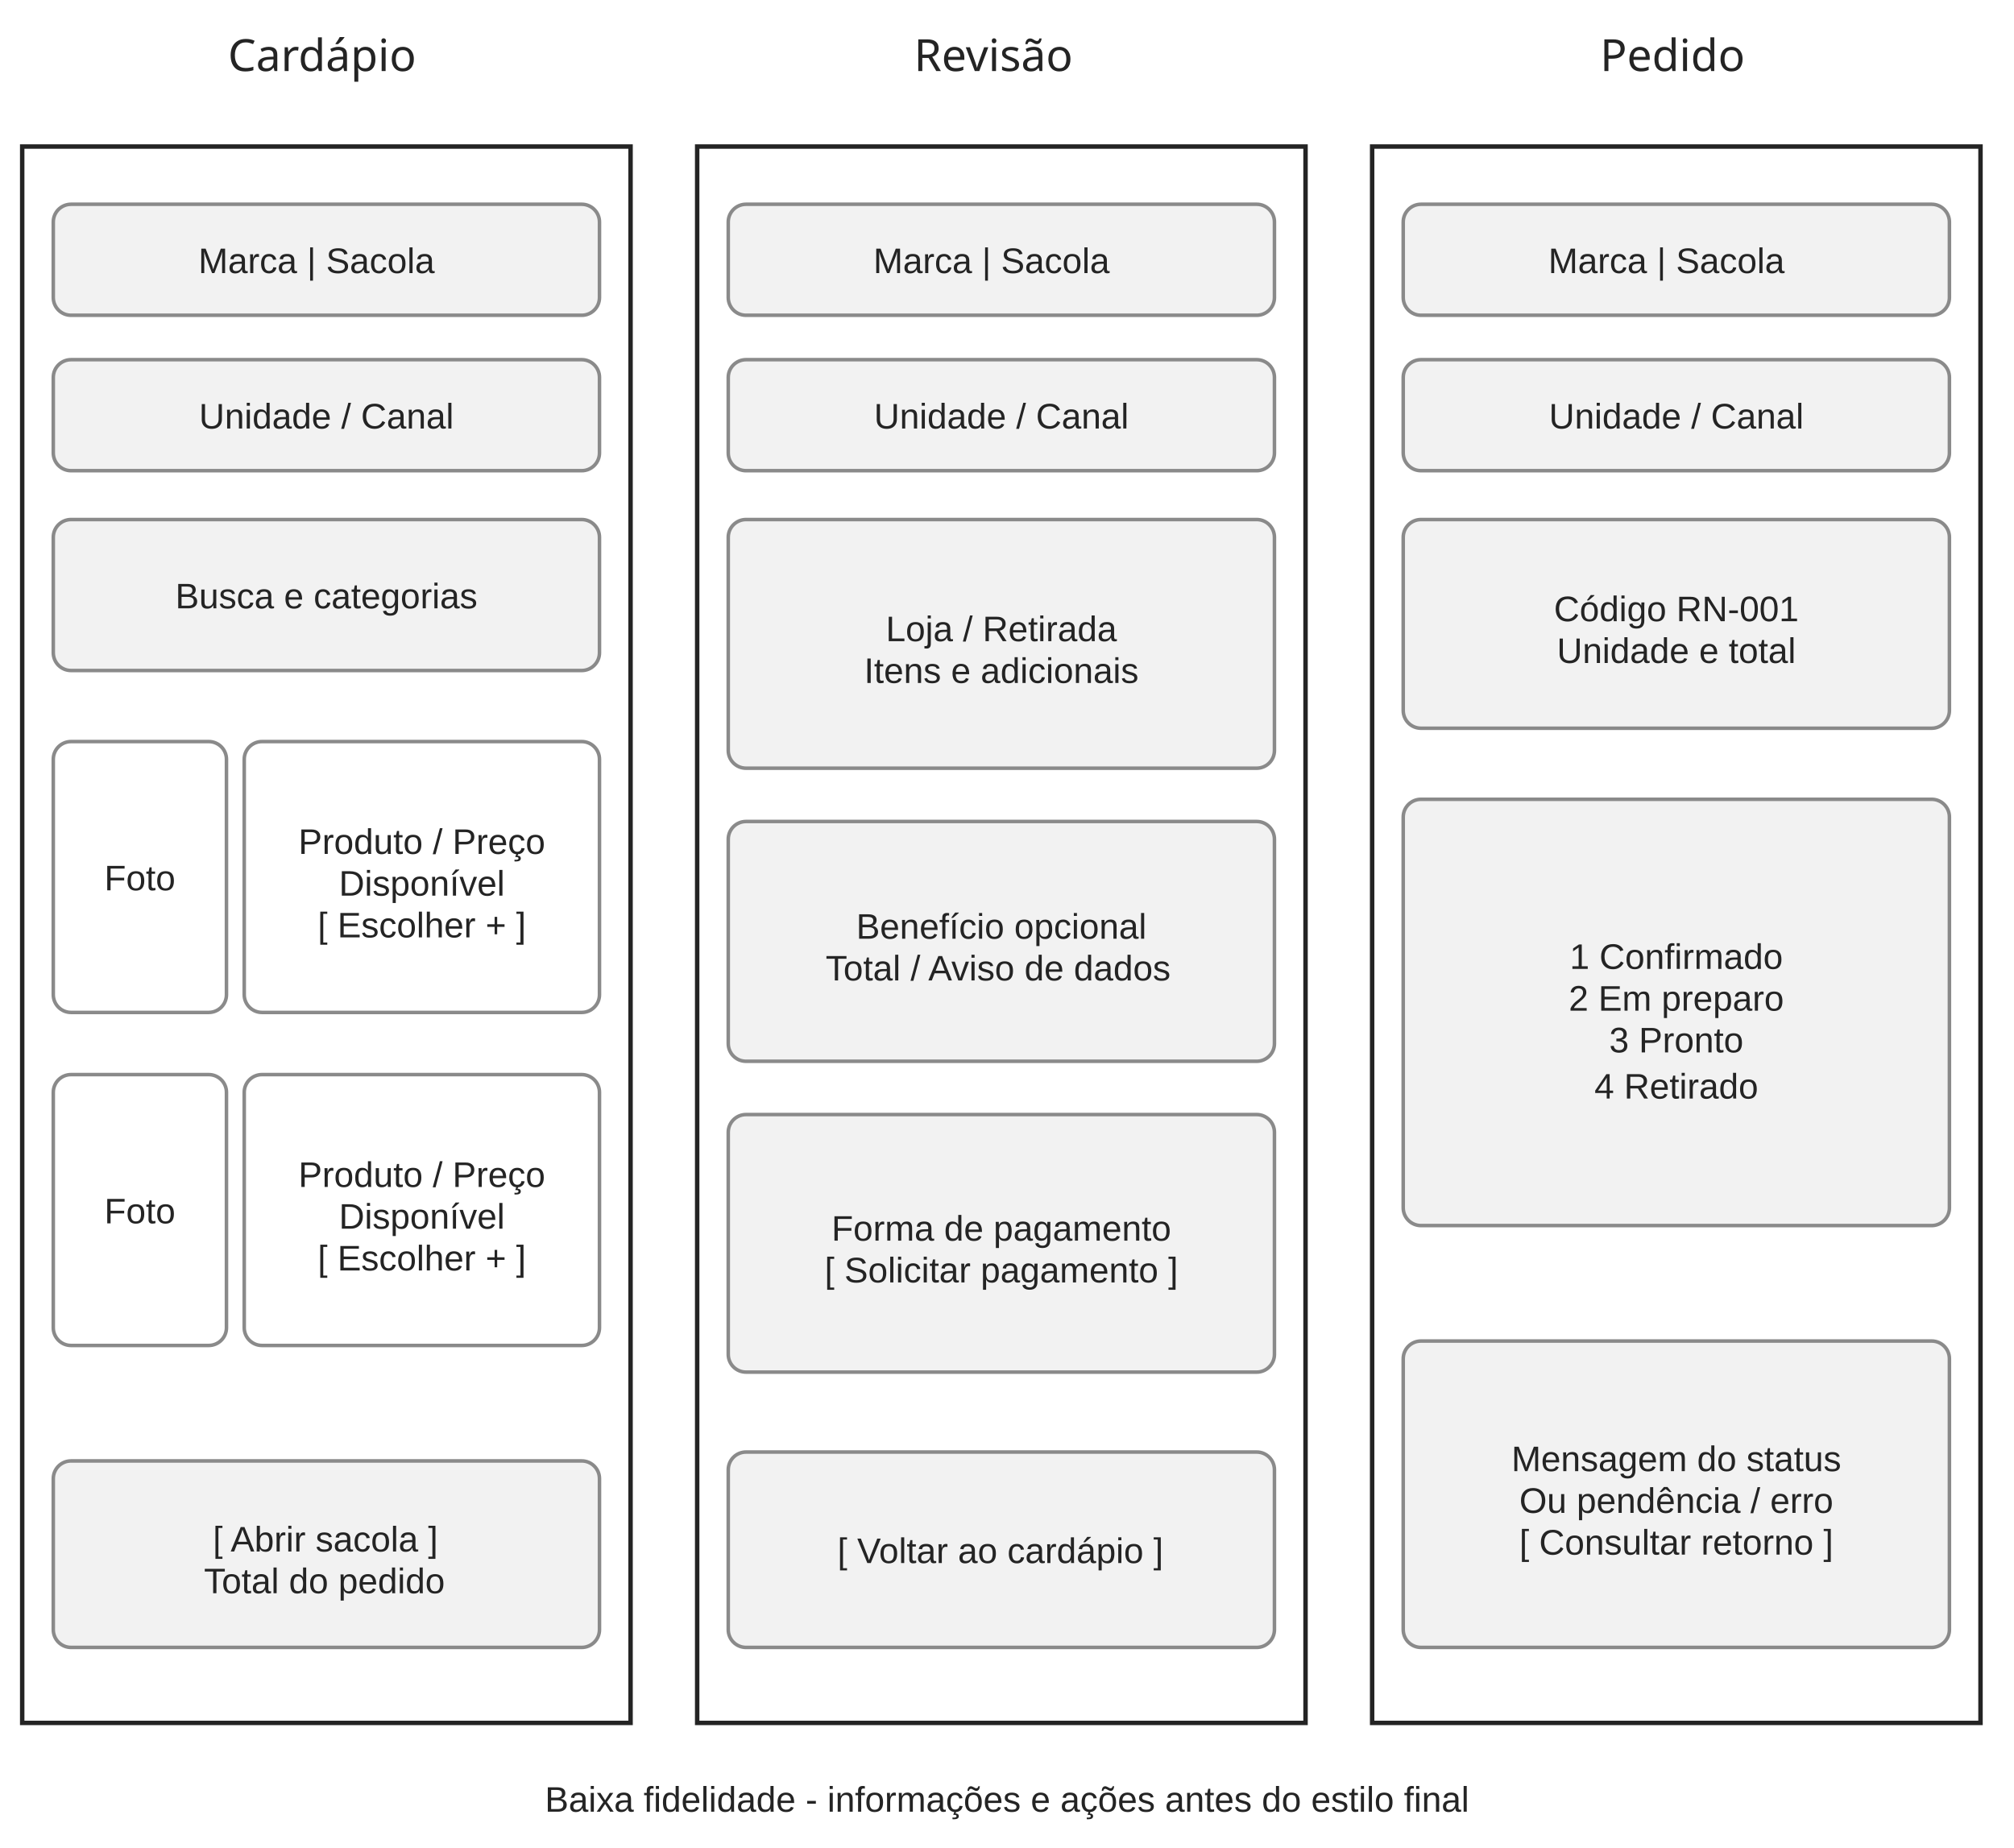
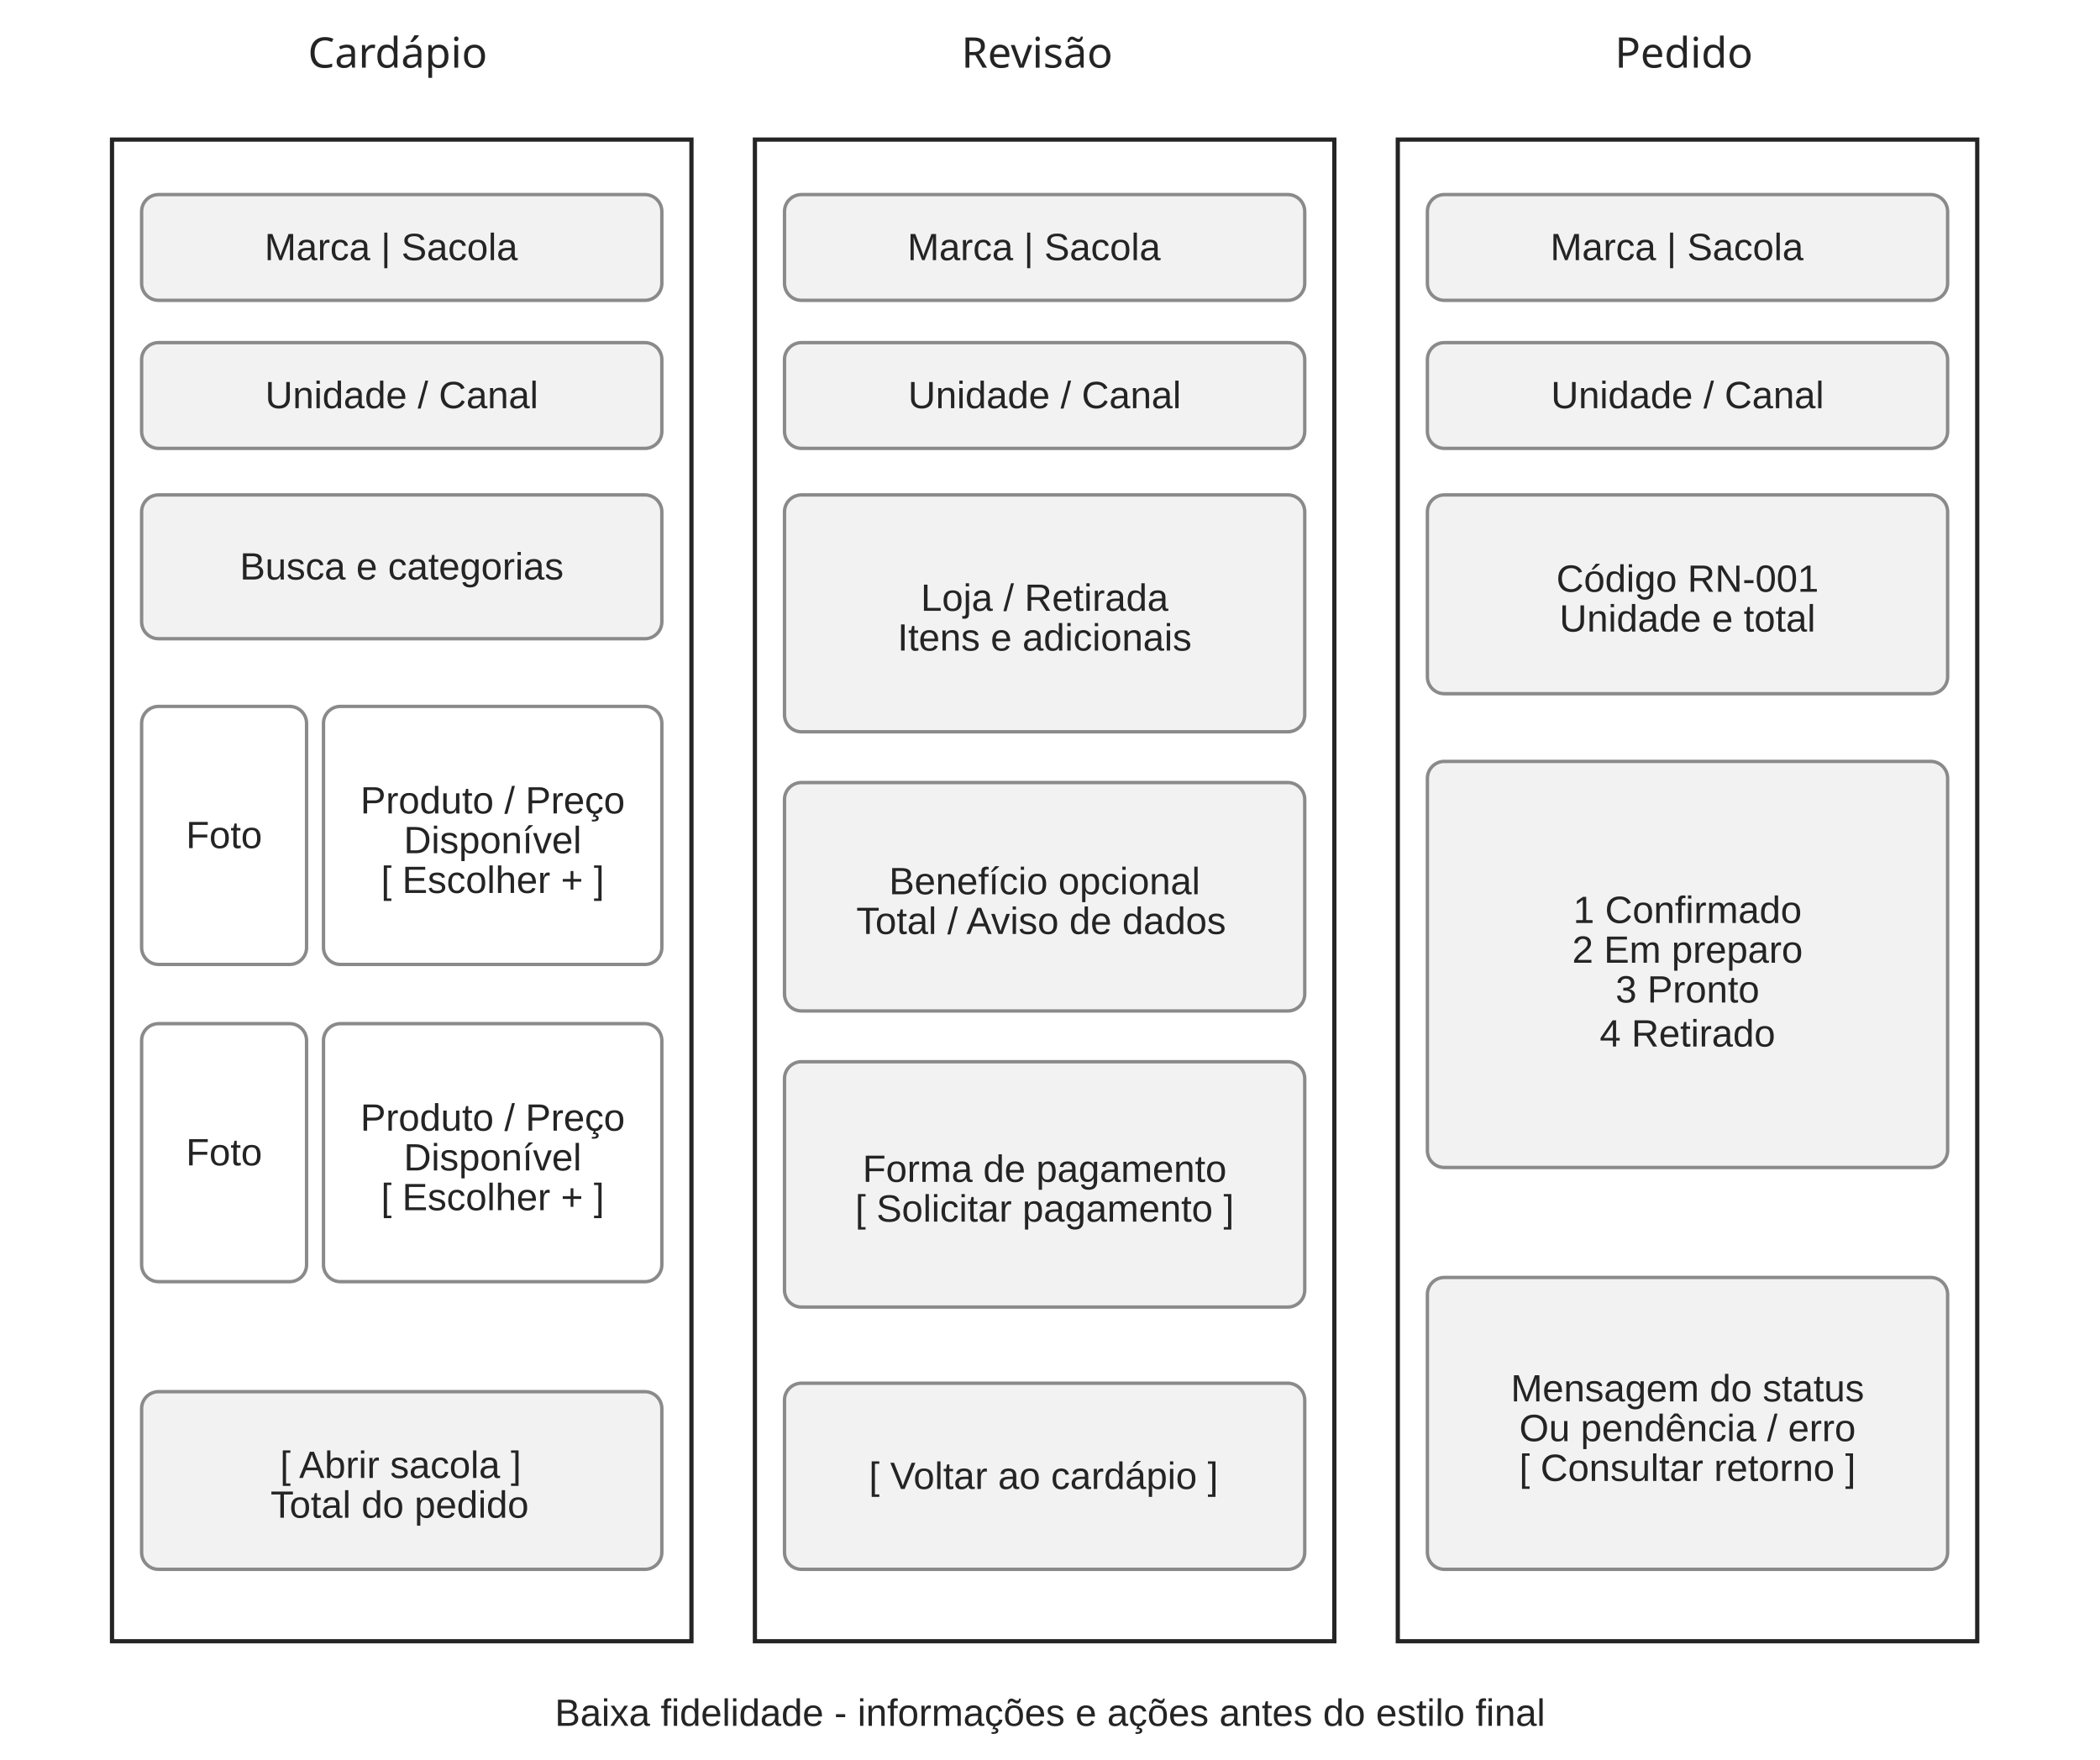
- <svg xmlns="http://www.w3.org/2000/svg" width="453.543" height="416" preserveAspectRatio="xMinYMin meet" viewBox="0 0 453 416" version="1.0" fill-rule="evenodd">
+ <svg xmlns="http://www.w3.org/2000/svg" width="453.543" height="380" preserveAspectRatio="xMinYMin meet" viewBox="0 0 453 380" version="1.0" fill-rule="evenodd">
  <clipPath id="clip">
-     <rect x="0" y="0" width="453.543" height="416" />
+     <rect x="0" y="0" width="453.543" height="380" />
  </clipPath>
-   <g id="group" transform="scale(1,-1) translate(0,-416)" style="clip-path: url(#clip)">
+   <g id="group" transform="scale(1,-1) translate(0,-380)" style="clip-path: url(#clip)">
    <g transform="">
-       <rect x="5" y="28" width="137" height="355" rx="10" ry="0" style="stroke: rgb(14%,14%,14%); stroke-linecap: butt; stroke-width: 1; fill: none; fill-rule: evenodd;" />
-       <text x="51.33" y="400.0" style="font-family: Arial-Bold; font-size: 10px;fill: rgb(14%,14%,14%); stroke:none;" transform="translate(0,800) scale(1,-1)">Cardápio</text>
-       <rect x="12" y="345" width="123" height="25" rx="4" ry="4" style="stroke: rgb(54%,54%,54%); stroke-linecap: butt; stroke-width: 0.8; fill: rgb(95%,95%,95%); fill-rule: evenodd;" />
-       <text x="44.672" y="354.5" style="font-family: Arial; font-size: 8px;fill: rgb(14%,14%,14%); stroke:none;" transform="translate(0,709) scale(1,-1)">Marca  |  Sacola</text>
-       <rect x="12" y="310" width="123" height="25" rx="4" ry="4" style="stroke: rgb(54%,54%,54%); stroke-linecap: butt; stroke-width: 0.8; fill: rgb(95%,95%,95%); fill-rule: evenodd;" />
-       <text x="44.814" y="319.5" style="font-family: Arial; font-size: 8px;fill: rgb(14%,14%,14%); stroke:none;" transform="translate(0,639) scale(1,-1)">Unidade / Canal</text>
-       <rect x="157" y="28" width="137" height="355" rx="10" ry="0" style="stroke: rgb(14%,14%,14%); stroke-linecap: butt; stroke-width: 1; fill: none; fill-rule: evenodd;" />
-       <text x="205.823" y="400.0" style="font-family: Arial-Bold; font-size: 10px;fill: rgb(14%,14%,14%); stroke:none;" transform="translate(0,800) scale(1,-1)">Revisão</text>
-       <rect x="164" y="345" width="123" height="25" rx="4" ry="4" style="stroke: rgb(54%,54%,54%); stroke-linecap: butt; stroke-width: 0.8; fill: rgb(95%,95%,95%); fill-rule: evenodd;" />
-       <text x="196.672" y="354.5" style="font-family: Arial; font-size: 8px;fill: rgb(14%,14%,14%); stroke:none;" transform="translate(0,709) scale(1,-1)">Marca  |  Sacola</text>
-       <rect x="164" y="310" width="123" height="25" rx="4" ry="4" style="stroke: rgb(54%,54%,54%); stroke-linecap: butt; stroke-width: 0.8; fill: rgb(95%,95%,95%); fill-rule: evenodd;" />
-       <text x="196.814" y="319.5" style="font-family: Arial; font-size: 8px;fill: rgb(14%,14%,14%); stroke:none;" transform="translate(0,639) scale(1,-1)">Unidade / Canal</text>
-       <rect x="309" y="28" width="137" height="355" rx="10" ry="0" style="stroke: rgb(14%,14%,14%); stroke-linecap: butt; stroke-width: 1; fill: none; fill-rule: evenodd;" />
-       <text x="360.333" y="400.0" style="font-family: Arial-Bold; font-size: 10px;fill: rgb(14%,14%,14%); stroke:none;" transform="translate(0,800) scale(1,-1)">Pedido</text>
-       <rect x="316" y="345" width="123" height="25" rx="4" ry="4" style="stroke: rgb(54%,54%,54%); stroke-linecap: butt; stroke-width: 0.8; fill: rgb(95%,95%,95%); fill-rule: evenodd;" />
-       <text x="348.672" y="354.5" style="font-family: Arial; font-size: 8px;fill: rgb(14%,14%,14%); stroke:none;" transform="translate(0,709) scale(1,-1)">Marca  |  Sacola</text>
-       <rect x="316" y="310" width="123" height="25" rx="4" ry="4" style="stroke: rgb(54%,54%,54%); stroke-linecap: butt; stroke-width: 0.8; fill: rgb(95%,95%,95%); fill-rule: evenodd;" />
-       <text x="348.814" y="319.5" style="font-family: Arial; font-size: 8px;fill: rgb(14%,14%,14%); stroke:none;" transform="translate(0,639) scale(1,-1)">Unidade / Canal</text>
-       <rect x="12" y="265" width="123" height="34" rx="4" ry="4" style="stroke: rgb(54%,54%,54%); stroke-linecap: butt; stroke-width: 0.8; fill: rgb(95%,95%,95%); fill-rule: evenodd;" />
-       <text x="39.48" y="279.0" style="font-family: Arial; font-size: 8px;fill: rgb(14%,14%,14%); stroke:none;" transform="translate(0,558) scale(1,-1)">Busca e categorias</text>
-       <rect x="12" y="188" width="39" height="61" rx="4" ry="4" style="stroke: rgb(54%,54%,54%); stroke-linecap: butt; stroke-width: 0.8; fill: rgb(100%,100%,100%); fill-rule: evenodd;" />
-       <text x="23.496" y="215.5" style="font-family: Arial; font-size: 8px;fill: rgb(14%,14%,14%); stroke:none;" transform="translate(0,431) scale(1,-1)">Foto</text>
-       <rect x="55" y="188" width="80" height="61" rx="4" ry="4" style="stroke: rgb(54%,54%,54%); stroke-linecap: butt; stroke-width: 0.8; fill: rgb(100%,100%,100%); fill-rule: evenodd;" />
-       <text x="67.207" y="224.3" style="font-family: Arial; font-size: 8px;fill: rgb(14%,14%,14%); stroke:none;" transform="translate(0,448) scale(1,-1)">Produto / Preço</text>
-       <text x="76.324" y="214.7" style="font-family: Arial; font-size: 8px;fill: rgb(14%,14%,14%); stroke:none;" transform="translate(0,429) scale(1,-1)">Disponível</text>
-       <text x="71.545" y="205.1" style="font-family: Arial; font-size: 8px;fill: rgb(14%,14%,14%); stroke:none;" transform="translate(0,410) scale(1,-1)">[ Escolher + ]</text>
-       <rect x="12" y="113" width="39" height="61" rx="4" ry="4" style="stroke: rgb(54%,54%,54%); stroke-linecap: butt; stroke-width: 0.8; fill: rgb(100%,100%,100%); fill-rule: evenodd;" />
-       <text x="23.496" y="140.5" style="font-family: Arial; font-size: 8px;fill: rgb(14%,14%,14%); stroke:none;" transform="translate(0,281) scale(1,-1)">Foto</text>
-       <rect x="55" y="113" width="80" height="61" rx="4" ry="4" style="stroke: rgb(54%,54%,54%); stroke-linecap: butt; stroke-width: 0.8; fill: rgb(100%,100%,100%); fill-rule: evenodd;" />
-       <text x="67.207" y="149.3" style="font-family: Arial; font-size: 8px;fill: rgb(14%,14%,14%); stroke:none;" transform="translate(0,298) scale(1,-1)">Produto / Preço</text>
-       <text x="76.324" y="139.7" style="font-family: Arial; font-size: 8px;fill: rgb(14%,14%,14%); stroke:none;" transform="translate(0,279) scale(1,-1)">Disponível</text>
-       <text x="71.545" y="130.1" style="font-family: Arial; font-size: 8px;fill: rgb(14%,14%,14%); stroke:none;" transform="translate(0,260) scale(1,-1)">[ Escolher + ]</text>
-       <rect x="12" y="45" width="123" height="42" rx="4" ry="4" style="stroke: rgb(54%,54%,54%); stroke-linecap: butt; stroke-width: 0.8; fill: rgb(95%,95%,95%); fill-rule: evenodd;" />
-       <text x="47.936" y="67.4" style="font-family: Arial; font-size: 8px;fill: rgb(14%,14%,14%); stroke:none;" transform="translate(0,134) scale(1,-1)">[ Abrir sacola ]</text>
-       <text x="45.924" y="57.8" style="font-family: Arial; font-size: 8px;fill: rgb(14%,14%,14%); stroke:none;" transform="translate(0,115) scale(1,-1)">Total do pedido</text>
-       <rect x="164" y="243" width="123" height="56" rx="4" ry="4" style="stroke: rgb(54%,54%,54%); stroke-linecap: butt; stroke-width: 0.8; fill: rgb(95%,95%,95%); fill-rule: evenodd;" />
-       <text x="199.484" y="272.4" style="font-family: Arial; font-size: 8px;fill: rgb(14%,14%,14%); stroke:none;" transform="translate(0,544) scale(1,-1)">Loja / Retirada</text>
-       <text x="194.592" y="262.8" style="font-family: Arial; font-size: 8px;fill: rgb(14%,14%,14%); stroke:none;" transform="translate(0,525) scale(1,-1)">Itens e adicionais</text>
-       <rect x="164" y="177" width="123" height="54" rx="4" ry="4" style="stroke: rgb(54%,54%,54%); stroke-linecap: butt; stroke-width: 0.8; fill: rgb(95%,95%,95%); fill-rule: evenodd;" />
-       <text x="192.811" y="205.4" style="font-family: Arial; font-size: 8px;fill: rgb(14%,14%,14%); stroke:none;" transform="translate(0,410) scale(1,-1)">Benefício opcional</text>
-       <text x="185.922" y="195.8" style="font-family: Arial; font-size: 8px;fill: rgb(14%,14%,14%); stroke:none;" transform="translate(0,391) scale(1,-1)">Total / Aviso de dados</text>
-       <rect x="164" y="107" width="123" height="58" rx="4" ry="4" style="stroke: rgb(54%,54%,54%); stroke-linecap: butt; stroke-width: 0.8; fill: rgb(95%,95%,95%); fill-rule: evenodd;" />
-       <text x="187.256" y="137.4" style="font-family: Arial; font-size: 8px;fill: rgb(14%,14%,14%); stroke:none;" transform="translate(0,274) scale(1,-1)">Forma de pagamento</text>
-       <text x="185.701" y="127.8" style="font-family: Arial; font-size: 8px;fill: rgb(14%,14%,14%); stroke:none;" transform="translate(0,255) scale(1,-1)">[ Solicitar pagamento ]</text>
-       <rect x="164" y="45" width="123" height="44" rx="4" ry="4" style="stroke: rgb(54%,54%,54%); stroke-linecap: butt; stroke-width: 0.8; fill: rgb(95%,95%,95%); fill-rule: evenodd;" />
-       <text x="188.59" y="64.0" style="font-family: Arial; font-size: 8px;fill: rgb(14%,14%,14%); stroke:none;" transform="translate(0,128) scale(1,-1)">[ Voltar ao cardápio ]</text>
-       <rect x="316" y="252" width="123" height="47" rx="4" ry="4" style="stroke: rgb(54%,54%,54%); stroke-linecap: butt; stroke-width: 0.8; fill: rgb(95%,95%,95%); fill-rule: evenodd;" />
-       <text x="349.93" y="276.9" style="font-family: Arial; font-size: 8px;fill: rgb(14%,14%,14%); stroke:none;" transform="translate(0,553) scale(1,-1)">Código RN-001</text>
-       <text x="350.592" y="267.3" style="font-family: Arial; font-size: 8px;fill: rgb(14%,14%,14%); stroke:none;" transform="translate(0,534) scale(1,-1)">Unidade e total</text>
-       <rect x="316" y="140" width="123" height="96" rx="4" ry="4" style="stroke: rgb(54%,54%,54%); stroke-linecap: butt; stroke-width: 0.8; fill: rgb(95%,95%,95%); fill-rule: evenodd;" />
-       <text x="353.488" y="198.2" style="font-family: Arial; font-size: 8px;fill: rgb(14%,14%,14%); stroke:none;" transform="translate(0,396) scale(1,-1)">1 Confirmado</text>
-       <text x="353.266" y="188.6" style="font-family: Arial; font-size: 8px;fill: rgb(14%,14%,14%); stroke:none;" transform="translate(0,377) scale(1,-1)">2 Em preparo</text>
-       <text x="362.379" y="179.0" style="font-family: Arial; font-size: 8px;fill: rgb(14%,14%,14%); stroke:none;" transform="translate(0,358) scale(1,-1)">3 Pronto</text>
-       <text x="359.045" y="169.4" style="font-family: Arial; font-size: 8px;fill: rgb(14%,14%,14%); stroke:none;" transform="translate(0,338) scale(1,-1)">4 Retirado</text>
-       <rect x="316" y="45" width="123" height="69" rx="4" ry="4" style="stroke: rgb(54%,54%,54%); stroke-linecap: butt; stroke-width: 0.8; fill: rgb(95%,95%,95%); fill-rule: evenodd;" />
-       <text x="340.369" y="85.3" style="font-family: Arial; font-size: 8px;fill: rgb(14%,14%,14%); stroke:none;" transform="translate(0,170) scale(1,-1)">Mensagem do status</text>
-       <text x="342.145" y="75.7" style="font-family: Arial; font-size: 8px;fill: rgb(14%,14%,14%); stroke:none;" transform="translate(0,151) scale(1,-1)">Ou pendência / erro</text>
-       <text x="342.15" y="66.1" style="font-family: Arial; font-size: 8px;fill: rgb(14%,14%,14%); stroke:none;" transform="translate(0,132) scale(1,-1)">[ Consultar retorno ]</text>
-       <text x="122.711" y="8.0" style="font-family: Arial; font-size: 8px;fill: rgb(14%,14%,14%); stroke:none;" transform="translate(0,16) scale(1,-1)">Baixa fidelidade - informações e ações antes do estilo final</text>
+       <g transform=" matrix(0.913462,0,0,0.913462,19.62447,0)">
+         <rect x="5" y="28" width="137" height="355" rx="10" ry="0" style="stroke: rgb(14%,14%,14%); stroke-linecap: butt; stroke-width: 1; fill: none; fill-rule: evenodd;" />
+         <text x="51.33" y="400.0" style="font-family: Arial-Bold; font-size: 10px;fill: rgb(14%,14%,14%); stroke:none;" transform="translate(0,800) scale(1,-1)">Cardápio</text>
+         <rect x="12" y="345" width="123" height="25" rx="4" ry="4" style="stroke: rgb(54%,54%,54%); stroke-linecap: butt; stroke-width: 0.8; fill: rgb(95%,95%,95%); fill-rule: evenodd;" />
+         <text x="41.068" y="354.5" style="font-family: Arial; font-size: 9px;fill: rgb(14%,14%,14%); stroke:none;" transform="translate(0,709) scale(1,-1)">Marca  |  Sacola</text>
+         <rect x="12" y="310" width="123" height="25" rx="4" ry="4" style="stroke: rgb(54%,54%,54%); stroke-linecap: butt; stroke-width: 0.8; fill: rgb(95%,95%,95%); fill-rule: evenodd;" />
+         <text x="41.229" y="319.5" style="font-family: Arial; font-size: 9px;fill: rgb(14%,14%,14%); stroke:none;" transform="translate(0,639) scale(1,-1)">Unidade / Canal</text>
+         <rect x="157" y="28" width="137" height="355" rx="10" ry="0" style="stroke: rgb(14%,14%,14%); stroke-linecap: butt; stroke-width: 1; fill: none; fill-rule: evenodd;" />
+         <text x="205.823" y="400.0" style="font-family: Arial-Bold; font-size: 10px;fill: rgb(14%,14%,14%); stroke:none;" transform="translate(0,800) scale(1,-1)">Revisão</text>
+         <rect x="164" y="345" width="123" height="25" rx="4" ry="4" style="stroke: rgb(54%,54%,54%); stroke-linecap: butt; stroke-width: 0.8; fill: rgb(95%,95%,95%); fill-rule: evenodd;" />
+         <text x="193.068" y="354.5" style="font-family: Arial; font-size: 9px;fill: rgb(14%,14%,14%); stroke:none;" transform="translate(0,709) scale(1,-1)">Marca  |  Sacola</text>
+         <rect x="164" y="310" width="123" height="25" rx="4" ry="4" style="stroke: rgb(54%,54%,54%); stroke-linecap: butt; stroke-width: 0.8; fill: rgb(95%,95%,95%); fill-rule: evenodd;" />
+         <text x="193.229" y="319.5" style="font-family: Arial; font-size: 9px;fill: rgb(14%,14%,14%); stroke:none;" transform="translate(0,639) scale(1,-1)">Unidade / Canal</text>
+         <rect x="309" y="28" width="137" height="355" rx="10" ry="0" style="stroke: rgb(14%,14%,14%); stroke-linecap: butt; stroke-width: 1; fill: none; fill-rule: evenodd;" />
+         <text x="360.333" y="400.0" style="font-family: Arial-Bold; font-size: 10px;fill: rgb(14%,14%,14%); stroke:none;" transform="translate(0,800) scale(1,-1)">Pedido</text>
+         <rect x="316" y="345" width="123" height="25" rx="4" ry="4" style="stroke: rgb(54%,54%,54%); stroke-linecap: butt; stroke-width: 0.8; fill: rgb(95%,95%,95%); fill-rule: evenodd;" />
+         <text x="345.068" y="354.5" style="font-family: Arial; font-size: 9px;fill: rgb(14%,14%,14%); stroke:none;" transform="translate(0,709) scale(1,-1)">Marca  |  Sacola</text>
+         <rect x="316" y="310" width="123" height="25" rx="4" ry="4" style="stroke: rgb(54%,54%,54%); stroke-linecap: butt; stroke-width: 0.8; fill: rgb(95%,95%,95%); fill-rule: evenodd;" />
+         <text x="345.229" y="319.5" style="font-family: Arial; font-size: 9px;fill: rgb(14%,14%,14%); stroke:none;" transform="translate(0,639) scale(1,-1)">Unidade / Canal</text>
+         <rect x="12" y="265" width="123" height="34" rx="4" ry="4" style="stroke: rgb(54%,54%,54%); stroke-linecap: butt; stroke-width: 0.8; fill: rgb(95%,95%,95%); fill-rule: evenodd;" />
+         <text x="35.228" y="279.0" style="font-family: Arial; font-size: 9px;fill: rgb(14%,14%,14%); stroke:none;" transform="translate(0,558) scale(1,-1)">Busca e categorias</text>
+         <rect x="12" y="188" width="39" height="61" rx="4" ry="4" style="stroke: rgb(54%,54%,54%); stroke-linecap: butt; stroke-width: 0.8; fill: rgb(100%,100%,100%); fill-rule: evenodd;" />
+         <text x="22.496" y="215.5" style="font-family: Arial; font-size: 9px;fill: rgb(14%,14%,14%); stroke:none;" transform="translate(0,431) scale(1,-1)">Foto</text>
+         <rect x="55" y="188" width="80" height="61" rx="4" ry="4" style="stroke: rgb(54%,54%,54%); stroke-linecap: butt; stroke-width: 0.8; fill: rgb(100%,100%,100%); fill-rule: evenodd;" />
+         <text x="63.733" y="224.3" style="font-family: Arial; font-size: 9px;fill: rgb(14%,14%,14%); stroke:none;" transform="translate(0,448) scale(1,-1)">Produto / Preço</text>
+         <text x="73.99" y="214.7" style="font-family: Arial; font-size: 9px;fill: rgb(14%,14%,14%); stroke:none;" transform="translate(0,429) scale(1,-1)">Disponível</text>
+         <text x="68.613" y="205.1" style="font-family: Arial; font-size: 9px;fill: rgb(14%,14%,14%); stroke:none;" transform="translate(0,410) scale(1,-1)">[ Escolher + ]</text>
+         <rect x="12" y="113" width="39" height="61" rx="4" ry="4" style="stroke: rgb(54%,54%,54%); stroke-linecap: butt; stroke-width: 0.8; fill: rgb(100%,100%,100%); fill-rule: evenodd;" />
+         <text x="22.496" y="140.5" style="font-family: Arial; font-size: 9px;fill: rgb(14%,14%,14%); stroke:none;" transform="translate(0,281) scale(1,-1)">Foto</text>
+         <rect x="55" y="113" width="80" height="61" rx="4" ry="4" style="stroke: rgb(54%,54%,54%); stroke-linecap: butt; stroke-width: 0.8; fill: rgb(100%,100%,100%); fill-rule: evenodd;" />
+         <text x="63.733" y="149.3" style="font-family: Arial; font-size: 9px;fill: rgb(14%,14%,14%); stroke:none;" transform="translate(0,298) scale(1,-1)">Produto / Preço</text>
+         <text x="73.99" y="139.7" style="font-family: Arial; font-size: 9px;fill: rgb(14%,14%,14%); stroke:none;" transform="translate(0,279) scale(1,-1)">Disponível</text>
+         <text x="68.613" y="130.1" style="font-family: Arial; font-size: 9px;fill: rgb(14%,14%,14%); stroke:none;" transform="translate(0,260) scale(1,-1)">[ Escolher + ]</text>
+         <rect x="12" y="45" width="123" height="42" rx="4" ry="4" style="stroke: rgb(54%,54%,54%); stroke-linecap: butt; stroke-width: 0.8; fill: rgb(95%,95%,95%); fill-rule: evenodd;" />
+         <text x="44.74" y="67.4" style="font-family: Arial; font-size: 9px;fill: rgb(14%,14%,14%); stroke:none;" transform="translate(0,134) scale(1,-1)">[ Abrir sacola ]</text>
+         <text x="42.477" y="57.8" style="font-family: Arial; font-size: 9px;fill: rgb(14%,14%,14%); stroke:none;" transform="translate(0,115) scale(1,-1)">Total do pedido</text>
+         <rect x="164" y="243" width="123" height="56" rx="4" ry="4" style="stroke: rgb(54%,54%,54%); stroke-linecap: butt; stroke-width: 0.8; fill: rgb(95%,95%,95%); fill-rule: evenodd;" />
+         <text x="196.232" y="272.4" style="font-family: Arial; font-size: 9px;fill: rgb(14%,14%,14%); stroke:none;" transform="translate(0,544) scale(1,-1)">Loja / Retirada</text>
+         <text x="190.728" y="262.8" style="font-family: Arial; font-size: 9px;fill: rgb(14%,14%,14%); stroke:none;" transform="translate(0,525) scale(1,-1)">Itens e adicionais</text>
+         <rect x="164" y="177" width="123" height="54" rx="4" ry="4" style="stroke: rgb(54%,54%,54%); stroke-linecap: butt; stroke-width: 0.8; fill: rgb(95%,95%,95%); fill-rule: evenodd;" />
+         <text x="188.724" y="205.4" style="font-family: Arial; font-size: 9px;fill: rgb(14%,14%,14%); stroke:none;" transform="translate(0,410) scale(1,-1)">Benefício opcional</text>
+         <text x="180.975" y="195.8" style="font-family: Arial; font-size: 9px;fill: rgb(14%,14%,14%); stroke:none;" transform="translate(0,391) scale(1,-1)">Total / Aviso de dados</text>
+         <rect x="164" y="107" width="123" height="58" rx="4" ry="4" style="stroke: rgb(54%,54%,54%); stroke-linecap: butt; stroke-width: 0.8; fill: rgb(95%,95%,95%); fill-rule: evenodd;" />
+         <text x="182.475" y="137.4" style="font-family: Arial; font-size: 9px;fill: rgb(14%,14%,14%); stroke:none;" transform="translate(0,274) scale(1,-1)">Forma de pagamento</text>
+         <text x="180.726" y="127.8" style="font-family: Arial; font-size: 9px;fill: rgb(14%,14%,14%); stroke:none;" transform="translate(0,255) scale(1,-1)">[ Solicitar pagamento ]</text>
+         <rect x="164" y="45" width="123" height="44" rx="4" ry="4" style="stroke: rgb(54%,54%,54%); stroke-linecap: butt; stroke-width: 0.8; fill: rgb(95%,95%,95%); fill-rule: evenodd;" />
+         <text x="183.976" y="64.0" style="font-family: Arial; font-size: 9px;fill: rgb(14%,14%,14%); stroke:none;" transform="translate(0,128) scale(1,-1)">[ Voltar ao cardápio ]</text>
+         <rect x="316" y="252" width="123" height="47" rx="4" ry="4" style="stroke: rgb(54%,54%,54%); stroke-linecap: butt; stroke-width: 0.8; fill: rgb(95%,95%,95%); fill-rule: evenodd;" />
+         <text x="346.483" y="276.9" style="font-family: Arial; font-size: 9px;fill: rgb(14%,14%,14%); stroke:none;" transform="translate(0,553) scale(1,-1)">Código RN-001</text>
+         <text x="347.228" y="267.3" style="font-family: Arial; font-size: 9px;fill: rgb(14%,14%,14%); stroke:none;" transform="translate(0,534) scale(1,-1)">Unidade e total</text>
+         <rect x="316" y="140" width="123" height="96" rx="4" ry="4" style="stroke: rgb(54%,54%,54%); stroke-linecap: butt; stroke-width: 0.8; fill: rgb(95%,95%,95%); fill-rule: evenodd;" />
+         <text x="350.487" y="198.2" style="font-family: Arial; font-size: 9px;fill: rgb(14%,14%,14%); stroke:none;" transform="translate(0,396) scale(1,-1)">1 Confirmado</text>
+         <text x="350.236" y="188.6" style="font-family: Arial; font-size: 9px;fill: rgb(14%,14%,14%); stroke:none;" transform="translate(0,377) scale(1,-1)">2 Em preparo</text>
+         <text x="360.489" y="179.0" style="font-family: Arial; font-size: 9px;fill: rgb(14%,14%,14%); stroke:none;" transform="translate(0,358) scale(1,-1)">3 Pronto</text>
+         <text x="356.738" y="169.4" style="font-family: Arial; font-size: 9px;fill: rgb(14%,14%,14%); stroke:none;" transform="translate(0,338) scale(1,-1)">4 Retirado</text>
+         <rect x="316" y="45" width="123" height="69" rx="4" ry="4" style="stroke: rgb(54%,54%,54%); stroke-linecap: butt; stroke-width: 0.8; fill: rgb(95%,95%,95%); fill-rule: evenodd;" />
+         <text x="335.728" y="85.3" style="font-family: Arial; font-size: 9px;fill: rgb(14%,14%,14%); stroke:none;" transform="translate(0,170) scale(1,-1)">Mensagem do status</text>
+         <text x="337.725" y="75.7" style="font-family: Arial; font-size: 9px;fill: rgb(14%,14%,14%); stroke:none;" transform="translate(0,151) scale(1,-1)">Ou pendência / erro</text>
+         <text x="337.732" y="66.1" style="font-family: Arial; font-size: 9px;fill: rgb(14%,14%,14%); stroke:none;" transform="translate(0,132) scale(1,-1)">[ Consultar retorno ]</text>
+         <text x="109.704" y="8.0" style="font-family: Arial; font-size: 9px;fill: rgb(14%,14%,14%); stroke:none;" transform="translate(0,16) scale(1,-1)">Baixa fidelidade - informações e ações antes do estilo final</text>
+       </g>
    </g>
  </g>
</svg>
